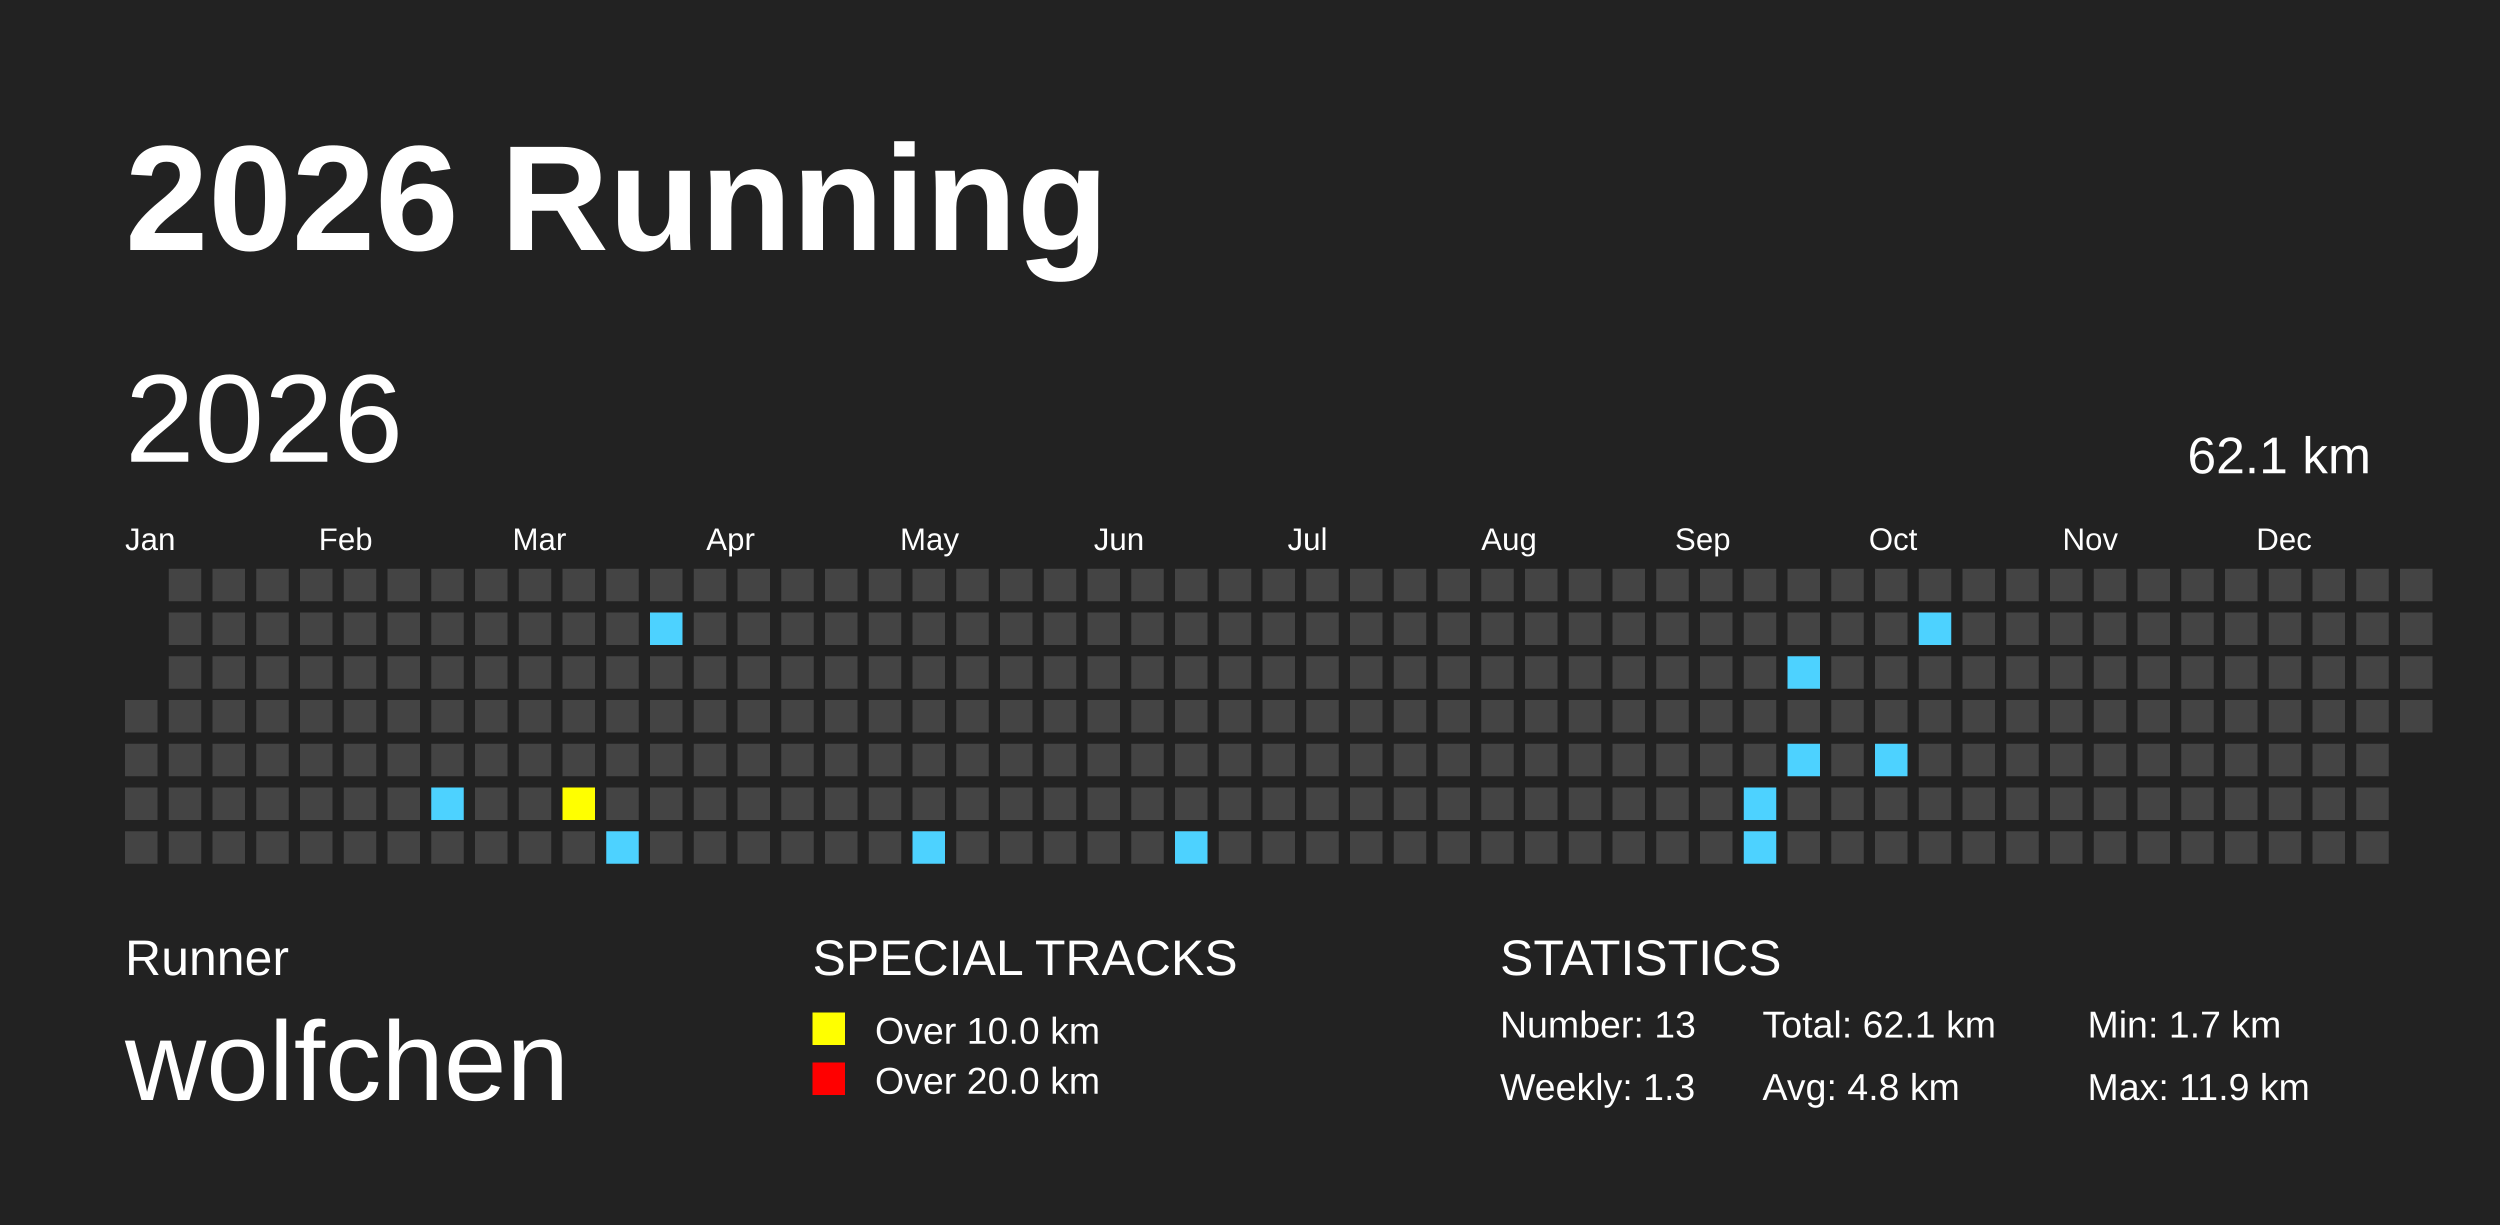
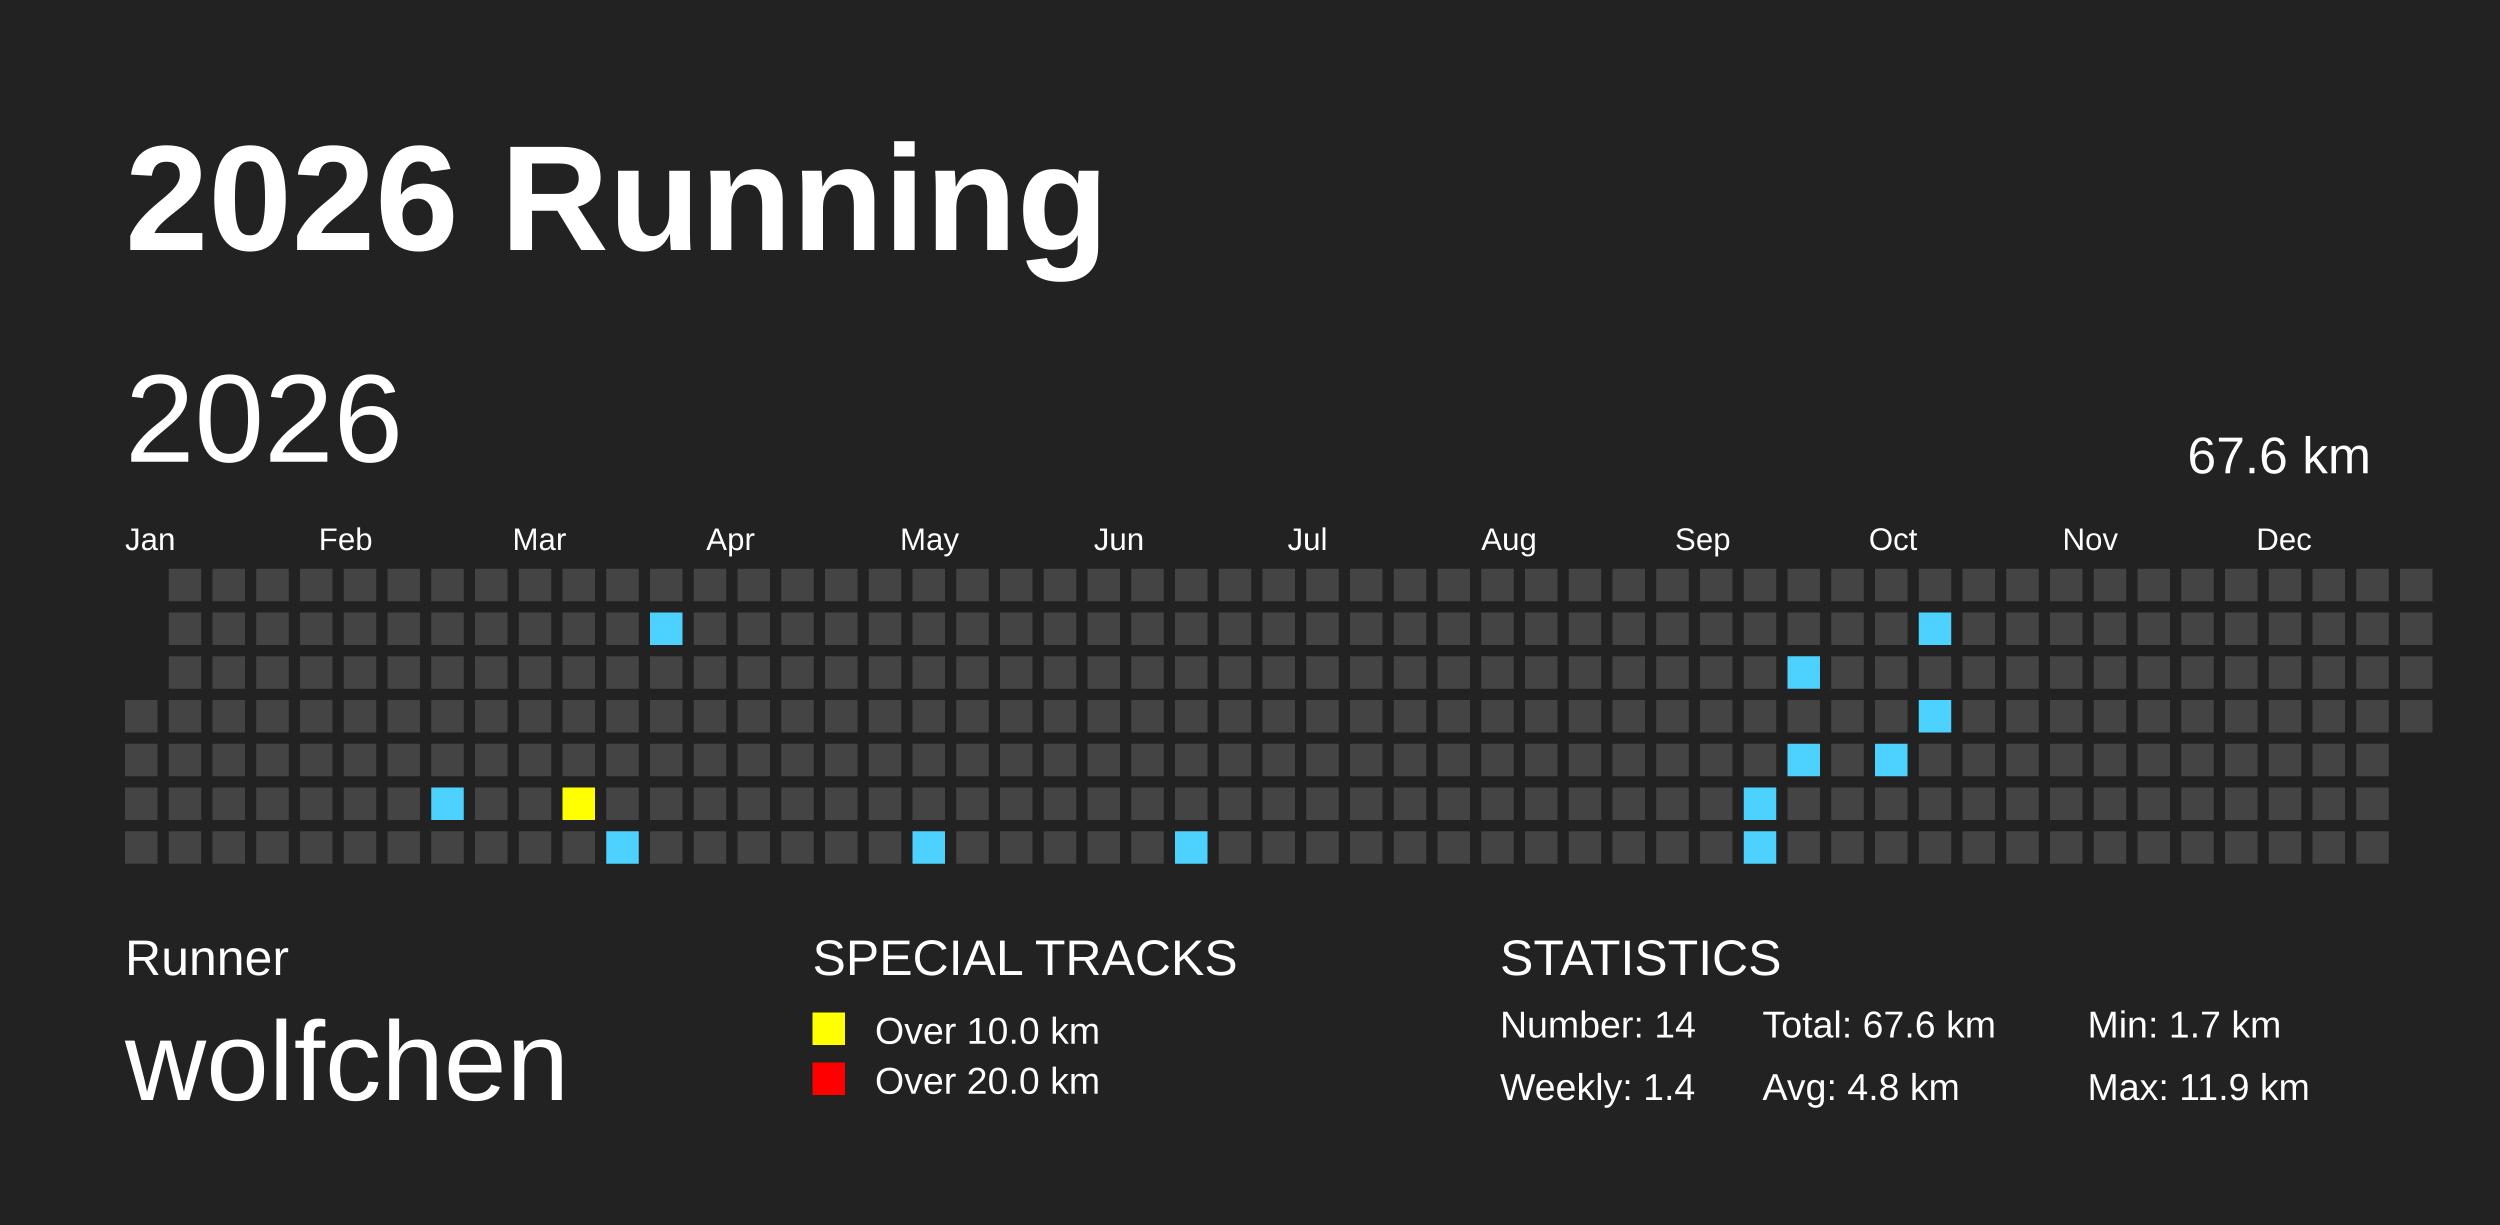
<svg xmlns="http://www.w3.org/2000/svg" baseProfile="full" height="98mm" version="1.1" viewBox="0,0,200,98" width="200mm">
  <defs />
  <rect fill="#222222" height="98" width="200" x="0" y="0" />
  <text fill="#FFFFFF" style="font-size:12px; font-family:Arial; font-weight:bold;" x="10" y="20">2026 Running</text>
  <text fill="#FFFFFF" style="font-size:4px; font-family:Arial" x="10" y="78">Runner</text>
  <text fill="#FFFFFF" style="font-size:9px; font-family:Arial" x="10" y="88">wolfchen</text>
  <text fill="#FFFFFF" style="font-size:4px; font-family:Arial" x="65" y="78">SPECIAL TRACKS</text>
  <rect fill="yellow" height="2.6" width="2.6" x="65" y="81" />
  <text fill="#FFFFFF" style="font-size:3px; font-family:Arial" x="70" y="83.5">Over 10.0 km</text>
  <rect fill="red" height="2.6" width="2.6" x="65" y="85" />
  <text fill="#FFFFFF" style="font-size:3px; font-family:Arial" x="70" y="87.5">Over 20.0 km</text>
  <text fill="#FFFFFF" style="font-size:4px; font-family:Arial" x="120" y="78">STATISTICS</text>
-   <text fill="#FFFFFF" style="font-size:3px; font-family:Arial" x="120" y="83">Number: 13</text>
-   <text fill="#FFFFFF" style="font-size:3px; font-family:Arial" x="120" y="88">Weekly: 1.3</text>
-   <text fill="#FFFFFF" style="font-size:3px; font-family:Arial" x="141" y="83">Total: 62.1 km</text>
+   <text fill="#FFFFFF" style="font-size:3px; font-family:Arial" x="120" y="83">Number: 14</text>
+   <text fill="#FFFFFF" style="font-size:3px; font-family:Arial" x="120" y="88">Weekly: 1.4</text>
+   <text fill="#FFFFFF" style="font-size:3px; font-family:Arial" x="141" y="83">Total: 67.6 km</text>
  <text fill="#FFFFFF" style="font-size:3px; font-family:Arial" x="141" y="88">Avg: 4.8 km</text>
  <text fill="#FFFFFF" style="font-size:3px; font-family:Arial" x="167" y="83">Min: 1.7 km</text>
  <text fill="#FFFFFF" style="font-size:3px; font-family:Arial" x="167" y="88">Max: 11.9 km</text>
  <text dominant-baseline="hanging" fill="#FFFFFF" style="font-size:10.0px; font-family:Arial;" x="10" y="30">2026</text>
-   <text dominant-baseline="hanging" fill="#FFFFFF" style="font-size:4.125px; font-family:Arial;" x="175" y="35">62.1 km</text>
+   <text dominant-baseline="hanging" fill="#FFFFFF" style="font-size:4.125px; font-family:Arial;" x="175" y="35">67.6 km</text>
  <text fill="#FFFFFF" style="font-size:2.5px; font-family:Arial" x="10.0" y="44">Jan</text>
  <text fill="#FFFFFF" style="font-size:2.5px; font-family:Arial" x="25.5" y="44">Feb</text>
  <text fill="#FFFFFF" style="font-size:2.5px; font-family:Arial" x="41.0" y="44">Mar</text>
  <text fill="#FFFFFF" style="font-size:2.5px; font-family:Arial" x="56.5" y="44">Apr</text>
  <text fill="#FFFFFF" style="font-size:2.5px; font-family:Arial" x="72.0" y="44">May</text>
  <text fill="#FFFFFF" style="font-size:2.5px; font-family:Arial" x="87.5" y="44">Jun</text>
  <text fill="#FFFFFF" style="font-size:2.5px; font-family:Arial" x="103.0" y="44">Jul</text>
  <text fill="#FFFFFF" style="font-size:2.5px; font-family:Arial" x="118.5" y="44">Aug</text>
  <text fill="#FFFFFF" style="font-size:2.5px; font-family:Arial" x="134.0" y="44">Sep</text>
  <text fill="#FFFFFF" style="font-size:2.5px; font-family:Arial" x="149.5" y="44">Oct</text>
  <text fill="#FFFFFF" style="font-size:2.5px; font-family:Arial" x="165.0" y="44">Nov</text>
  <text fill="#FFFFFF" style="font-size:2.5px; font-family:Arial" x="180.5" y="44">Dec</text>
  <rect fill="#444444" height="2.6" width="2.6" x="10.0" y="56.0" />
  <rect fill="#444444" height="2.6" width="2.6" x="10.0" y="59.5" />
  <rect fill="#444444" height="2.6" width="2.6" x="10.0" y="63.0" />
  <rect fill="#444444" height="2.6" width="2.6" x="10.0" y="66.5" />
  <rect fill="#444444" height="2.6" width="2.6" x="13.5" y="45.5" />
  <rect fill="#444444" height="2.6" width="2.6" x="13.5" y="49.0" />
  <rect fill="#444444" height="2.6" width="2.6" x="13.5" y="52.5" />
  <rect fill="#444444" height="2.6" width="2.6" x="13.5" y="56.0" />
  <rect fill="#444444" height="2.6" width="2.6" x="13.5" y="59.5" />
  <rect fill="#444444" height="2.6" width="2.6" x="13.5" y="63.0" />
  <rect fill="#444444" height="2.6" width="2.6" x="13.5" y="66.5" />
  <rect fill="#444444" height="2.6" width="2.6" x="17.0" y="45.5" />
  <rect fill="#444444" height="2.6" width="2.6" x="17.0" y="49.0" />
  <rect fill="#444444" height="2.6" width="2.6" x="17.0" y="52.5" />
  <rect fill="#444444" height="2.6" width="2.6" x="17.0" y="56.0" />
  <rect fill="#444444" height="2.6" width="2.6" x="17.0" y="59.5" />
  <rect fill="#444444" height="2.6" width="2.6" x="17.0" y="63.0" />
  <rect fill="#444444" height="2.6" width="2.6" x="17.0" y="66.5" />
  <rect fill="#444444" height="2.6" width="2.6" x="20.5" y="45.5" />
  <rect fill="#444444" height="2.6" width="2.6" x="20.5" y="49.0" />
  <rect fill="#444444" height="2.6" width="2.6" x="20.5" y="52.5" />
  <rect fill="#444444" height="2.6" width="2.6" x="20.5" y="56.0" />
  <rect fill="#444444" height="2.6" width="2.6" x="20.5" y="59.5" />
  <rect fill="#444444" height="2.6" width="2.6" x="20.5" y="63.0" />
  <rect fill="#444444" height="2.6" width="2.6" x="20.5" y="66.5" />
  <rect fill="#444444" height="2.6" width="2.6" x="24.0" y="45.5" />
  <rect fill="#444444" height="2.6" width="2.6" x="24.0" y="49.0" />
  <rect fill="#444444" height="2.6" width="2.6" x="24.0" y="52.5" />
  <rect fill="#444444" height="2.6" width="2.6" x="24.0" y="56.0" />
  <rect fill="#444444" height="2.6" width="2.6" x="24.0" y="59.5" />
  <rect fill="#444444" height="2.6" width="2.6" x="24.0" y="63.0" />
  <rect fill="#444444" height="2.6" width="2.6" x="24.0" y="66.5" />
  <rect fill="#444444" height="2.6" width="2.6" x="27.5" y="45.5" />
  <rect fill="#444444" height="2.6" width="2.6" x="27.5" y="49.0" />
  <rect fill="#444444" height="2.6" width="2.6" x="27.5" y="52.5" />
  <rect fill="#444444" height="2.6" width="2.6" x="27.5" y="56.0" />
  <rect fill="#444444" height="2.6" width="2.6" x="27.5" y="59.5" />
  <rect fill="#444444" height="2.6" width="2.6" x="27.5" y="63.0" />
  <rect fill="#444444" height="2.6" width="2.6" x="27.5" y="66.5" />
  <rect fill="#444444" height="2.6" width="2.6" x="31.0" y="45.5" />
  <rect fill="#444444" height="2.6" width="2.6" x="31.0" y="49.0" />
  <rect fill="#444444" height="2.6" width="2.6" x="31.0" y="52.5" />
  <rect fill="#444444" height="2.6" width="2.6" x="31.0" y="56.0" />
  <rect fill="#444444" height="2.6" width="2.6" x="31.0" y="59.5" />
  <rect fill="#444444" height="2.6" width="2.6" x="31.0" y="63.0" />
  <rect fill="#444444" height="2.6" width="2.6" x="31.0" y="66.5" />
  <rect fill="#444444" height="2.6" width="2.6" x="34.5" y="45.5" />
  <rect fill="#444444" height="2.6" width="2.6" x="34.5" y="49.0" />
  <rect fill="#444444" height="2.6" width="2.6" x="34.5" y="52.5" />
  <rect fill="#444444" height="2.6" width="2.6" x="34.5" y="56.0" />
  <rect fill="#444444" height="2.6" width="2.6" x="34.5" y="59.5" />
  <rect fill="#4DD2FF" height="2.6" width="2.6" x="34.5" y="63.0" />
  <rect fill="#444444" height="2.6" width="2.6" x="34.5" y="66.5" />
  <rect fill="#444444" height="2.6" width="2.6" x="38.0" y="45.5" />
  <rect fill="#444444" height="2.6" width="2.6" x="38.0" y="49.0" />
  <rect fill="#444444" height="2.6" width="2.6" x="38.0" y="52.5" />
  <rect fill="#444444" height="2.6" width="2.6" x="38.0" y="56.0" />
  <rect fill="#444444" height="2.6" width="2.6" x="38.0" y="59.5" />
  <rect fill="#444444" height="2.6" width="2.6" x="38.0" y="63.0" />
  <rect fill="#444444" height="2.6" width="2.6" x="38.0" y="66.5" />
  <rect fill="#444444" height="2.6" width="2.6" x="41.5" y="45.5" />
  <rect fill="#444444" height="2.6" width="2.6" x="41.5" y="49.0" />
  <rect fill="#444444" height="2.6" width="2.6" x="41.5" y="52.5" />
  <rect fill="#444444" height="2.6" width="2.6" x="41.5" y="56.0" />
  <rect fill="#444444" height="2.6" width="2.6" x="41.5" y="59.5" />
  <rect fill="#444444" height="2.6" width="2.6" x="41.5" y="63.0" />
  <rect fill="#444444" height="2.6" width="2.6" x="41.5" y="66.5" />
  <rect fill="#444444" height="2.6" width="2.6" x="45.0" y="45.5" />
  <rect fill="#444444" height="2.6" width="2.6" x="45.0" y="49.0" />
  <rect fill="#444444" height="2.6" width="2.6" x="45.0" y="52.5" />
  <rect fill="#444444" height="2.6" width="2.6" x="45.0" y="56.0" />
  <rect fill="#444444" height="2.6" width="2.6" x="45.0" y="59.5" />
  <rect fill="yellow" height="2.6" width="2.6" x="45.0" y="63.0" />
  <rect fill="#444444" height="2.6" width="2.6" x="45.0" y="66.5" />
  <rect fill="#444444" height="2.6" width="2.6" x="48.5" y="45.5" />
  <rect fill="#444444" height="2.6" width="2.6" x="48.5" y="49.0" />
  <rect fill="#444444" height="2.6" width="2.6" x="48.5" y="52.5" />
  <rect fill="#444444" height="2.6" width="2.6" x="48.5" y="56.0" />
  <rect fill="#444444" height="2.6" width="2.6" x="48.5" y="59.5" />
  <rect fill="#444444" height="2.6" width="2.6" x="48.5" y="63.0" />
  <rect fill="#4DD2FF" height="2.6" width="2.6" x="48.5" y="66.5" />
  <rect fill="#444444" height="2.6" width="2.6" x="52.0" y="45.5" />
  <rect fill="#4DD2FF" height="2.6" width="2.6" x="52.0" y="49.0" />
  <rect fill="#444444" height="2.6" width="2.6" x="52.0" y="52.5" />
  <rect fill="#444444" height="2.6" width="2.6" x="52.0" y="56.0" />
  <rect fill="#444444" height="2.6" width="2.6" x="52.0" y="59.5" />
  <rect fill="#444444" height="2.6" width="2.6" x="52.0" y="63.0" />
  <rect fill="#444444" height="2.6" width="2.6" x="52.0" y="66.5" />
  <rect fill="#444444" height="2.6" width="2.6" x="55.5" y="45.5" />
  <rect fill="#444444" height="2.6" width="2.6" x="55.5" y="49.0" />
  <rect fill="#444444" height="2.6" width="2.6" x="55.5" y="52.5" />
  <rect fill="#444444" height="2.6" width="2.6" x="55.5" y="56.0" />
  <rect fill="#444444" height="2.6" width="2.6" x="55.5" y="59.5" />
  <rect fill="#444444" height="2.6" width="2.6" x="55.5" y="63.0" />
  <rect fill="#444444" height="2.6" width="2.6" x="55.5" y="66.5" />
  <rect fill="#444444" height="2.6" width="2.6" x="59.0" y="45.5" />
  <rect fill="#444444" height="2.6" width="2.6" x="59.0" y="49.0" />
  <rect fill="#444444" height="2.6" width="2.6" x="59.0" y="52.5" />
  <rect fill="#444444" height="2.6" width="2.6" x="59.0" y="56.0" />
  <rect fill="#444444" height="2.6" width="2.6" x="59.0" y="59.5" />
  <rect fill="#444444" height="2.6" width="2.6" x="59.0" y="63.0" />
  <rect fill="#444444" height="2.6" width="2.6" x="59.0" y="66.5" />
  <rect fill="#444444" height="2.6" width="2.6" x="62.5" y="45.5" />
  <rect fill="#444444" height="2.6" width="2.6" x="62.5" y="49.0" />
  <rect fill="#444444" height="2.6" width="2.6" x="62.5" y="52.5" />
  <rect fill="#444444" height="2.6" width="2.6" x="62.5" y="56.0" />
  <rect fill="#444444" height="2.6" width="2.6" x="62.5" y="59.5" />
  <rect fill="#444444" height="2.6" width="2.6" x="62.5" y="63.0" />
  <rect fill="#444444" height="2.6" width="2.6" x="62.5" y="66.5" />
  <rect fill="#444444" height="2.6" width="2.6" x="66.0" y="45.5" />
  <rect fill="#444444" height="2.6" width="2.6" x="66.0" y="49.0" />
  <rect fill="#444444" height="2.6" width="2.6" x="66.0" y="52.5" />
  <rect fill="#444444" height="2.6" width="2.6" x="66.0" y="56.0" />
  <rect fill="#444444" height="2.6" width="2.6" x="66.0" y="59.5" />
  <rect fill="#444444" height="2.6" width="2.6" x="66.0" y="63.0" />
  <rect fill="#444444" height="2.6" width="2.6" x="66.0" y="66.5" />
  <rect fill="#444444" height="2.6" width="2.6" x="69.5" y="45.5" />
  <rect fill="#444444" height="2.6" width="2.6" x="69.5" y="49.0" />
  <rect fill="#444444" height="2.6" width="2.6" x="69.5" y="52.5" />
  <rect fill="#444444" height="2.6" width="2.6" x="69.5" y="56.0" />
  <rect fill="#444444" height="2.6" width="2.6" x="69.5" y="59.5" />
  <rect fill="#444444" height="2.6" width="2.6" x="69.5" y="63.0" />
  <rect fill="#444444" height="2.6" width="2.6" x="69.5" y="66.5" />
  <rect fill="#444444" height="2.6" width="2.6" x="73.0" y="45.5" />
  <rect fill="#444444" height="2.6" width="2.6" x="73.0" y="49.0" />
  <rect fill="#444444" height="2.6" width="2.6" x="73.0" y="52.5" />
  <rect fill="#444444" height="2.6" width="2.6" x="73.0" y="56.0" />
  <rect fill="#444444" height="2.6" width="2.6" x="73.0" y="59.5" />
  <rect fill="#444444" height="2.6" width="2.6" x="73.0" y="63.0" />
  <rect fill="#4DD2FF" height="2.6" width="2.6" x="73.0" y="66.5" />
  <rect fill="#444444" height="2.6" width="2.6" x="76.5" y="45.5" />
  <rect fill="#444444" height="2.6" width="2.6" x="76.5" y="49.0" />
  <rect fill="#444444" height="2.6" width="2.6" x="76.5" y="52.5" />
  <rect fill="#444444" height="2.6" width="2.6" x="76.5" y="56.0" />
  <rect fill="#444444" height="2.6" width="2.6" x="76.5" y="59.5" />
  <rect fill="#444444" height="2.6" width="2.6" x="76.5" y="63.0" />
  <rect fill="#444444" height="2.6" width="2.6" x="76.5" y="66.5" />
  <rect fill="#444444" height="2.6" width="2.6" x="80.0" y="45.5" />
  <rect fill="#444444" height="2.6" width="2.6" x="80.0" y="49.0" />
  <rect fill="#444444" height="2.6" width="2.6" x="80.0" y="52.5" />
  <rect fill="#444444" height="2.6" width="2.6" x="80.0" y="56.0" />
  <rect fill="#444444" height="2.6" width="2.6" x="80.0" y="59.5" />
  <rect fill="#444444" height="2.6" width="2.6" x="80.0" y="63.0" />
  <rect fill="#444444" height="2.6" width="2.6" x="80.0" y="66.5" />
  <rect fill="#444444" height="2.6" width="2.6" x="83.5" y="45.5" />
  <rect fill="#444444" height="2.6" width="2.6" x="83.5" y="49.0" />
  <rect fill="#444444" height="2.6" width="2.6" x="83.5" y="52.5" />
  <rect fill="#444444" height="2.6" width="2.6" x="83.5" y="56.0" />
  <rect fill="#444444" height="2.6" width="2.6" x="83.5" y="59.5" />
  <rect fill="#444444" height="2.6" width="2.6" x="83.5" y="63.0" />
  <rect fill="#444444" height="2.6" width="2.6" x="83.5" y="66.5" />
  <rect fill="#444444" height="2.6" width="2.6" x="87.0" y="45.5" />
  <rect fill="#444444" height="2.6" width="2.6" x="87.0" y="49.0" />
  <rect fill="#444444" height="2.6" width="2.6" x="87.0" y="52.5" />
  <rect fill="#444444" height="2.6" width="2.6" x="87.0" y="56.0" />
  <rect fill="#444444" height="2.6" width="2.6" x="87.0" y="59.5" />
  <rect fill="#444444" height="2.6" width="2.6" x="87.0" y="63.0" />
  <rect fill="#444444" height="2.6" width="2.6" x="87.0" y="66.5" />
  <rect fill="#444444" height="2.6" width="2.6" x="90.5" y="45.5" />
  <rect fill="#444444" height="2.6" width="2.6" x="90.5" y="49.0" />
  <rect fill="#444444" height="2.6" width="2.6" x="90.5" y="52.5" />
  <rect fill="#444444" height="2.6" width="2.6" x="90.5" y="56.0" />
  <rect fill="#444444" height="2.6" width="2.6" x="90.5" y="59.5" />
  <rect fill="#444444" height="2.6" width="2.6" x="90.5" y="63.0" />
  <rect fill="#444444" height="2.6" width="2.6" x="90.5" y="66.5" />
  <rect fill="#444444" height="2.6" width="2.6" x="94.0" y="45.5" />
  <rect fill="#444444" height="2.6" width="2.6" x="94.0" y="49.0" />
  <rect fill="#444444" height="2.6" width="2.6" x="94.0" y="52.5" />
  <rect fill="#444444" height="2.6" width="2.6" x="94.0" y="56.0" />
  <rect fill="#444444" height="2.6" width="2.6" x="94.0" y="59.5" />
  <rect fill="#444444" height="2.6" width="2.6" x="94.0" y="63.0" />
  <rect fill="#4DD2FF" height="2.6" width="2.6" x="94.0" y="66.5" />
  <rect fill="#444444" height="2.6" width="2.6" x="97.5" y="45.5" />
  <rect fill="#444444" height="2.6" width="2.6" x="97.5" y="49.0" />
  <rect fill="#444444" height="2.6" width="2.6" x="97.5" y="52.5" />
  <rect fill="#444444" height="2.6" width="2.6" x="97.5" y="56.0" />
  <rect fill="#444444" height="2.6" width="2.6" x="97.5" y="59.5" />
  <rect fill="#444444" height="2.6" width="2.6" x="97.5" y="63.0" />
  <rect fill="#444444" height="2.6" width="2.6" x="97.5" y="66.5" />
  <rect fill="#444444" height="2.6" width="2.6" x="101.0" y="45.5" />
  <rect fill="#444444" height="2.6" width="2.6" x="101.0" y="49.0" />
  <rect fill="#444444" height="2.6" width="2.6" x="101.0" y="52.5" />
  <rect fill="#444444" height="2.6" width="2.6" x="101.0" y="56.0" />
  <rect fill="#444444" height="2.6" width="2.6" x="101.0" y="59.5" />
  <rect fill="#444444" height="2.6" width="2.6" x="101.0" y="63.0" />
  <rect fill="#444444" height="2.6" width="2.6" x="101.0" y="66.5" />
  <rect fill="#444444" height="2.6" width="2.6" x="104.5" y="45.5" />
  <rect fill="#444444" height="2.6" width="2.6" x="104.5" y="49.0" />
  <rect fill="#444444" height="2.6" width="2.6" x="104.5" y="52.5" />
  <rect fill="#444444" height="2.6" width="2.6" x="104.5" y="56.0" />
  <rect fill="#444444" height="2.6" width="2.6" x="104.5" y="59.5" />
  <rect fill="#444444" height="2.6" width="2.6" x="104.5" y="63.0" />
  <rect fill="#444444" height="2.6" width="2.6" x="104.5" y="66.5" />
  <rect fill="#444444" height="2.6" width="2.6" x="108.0" y="45.5" />
  <rect fill="#444444" height="2.6" width="2.6" x="108.0" y="49.0" />
  <rect fill="#444444" height="2.6" width="2.6" x="108.0" y="52.5" />
  <rect fill="#444444" height="2.6" width="2.6" x="108.0" y="56.0" />
  <rect fill="#444444" height="2.6" width="2.6" x="108.0" y="59.5" />
  <rect fill="#444444" height="2.6" width="2.6" x="108.0" y="63.0" />
  <rect fill="#444444" height="2.6" width="2.6" x="108.0" y="66.5" />
  <rect fill="#444444" height="2.6" width="2.6" x="111.5" y="45.5" />
  <rect fill="#444444" height="2.6" width="2.6" x="111.5" y="49.0" />
  <rect fill="#444444" height="2.6" width="2.6" x="111.5" y="52.5" />
  <rect fill="#444444" height="2.6" width="2.6" x="111.5" y="56.0" />
  <rect fill="#444444" height="2.6" width="2.6" x="111.5" y="59.5" />
  <rect fill="#444444" height="2.6" width="2.6" x="111.5" y="63.0" />
  <rect fill="#444444" height="2.6" width="2.6" x="111.5" y="66.5" />
  <rect fill="#444444" height="2.6" width="2.6" x="115.0" y="45.5" />
  <rect fill="#444444" height="2.6" width="2.6" x="115.0" y="49.0" />
  <rect fill="#444444" height="2.6" width="2.6" x="115.0" y="52.5" />
  <rect fill="#444444" height="2.6" width="2.6" x="115.0" y="56.0" />
  <rect fill="#444444" height="2.6" width="2.6" x="115.0" y="59.5" />
  <rect fill="#444444" height="2.6" width="2.6" x="115.0" y="63.0" />
  <rect fill="#444444" height="2.6" width="2.6" x="115.0" y="66.5" />
  <rect fill="#444444" height="2.6" width="2.6" x="118.5" y="45.5" />
  <rect fill="#444444" height="2.6" width="2.6" x="118.5" y="49.0" />
  <rect fill="#444444" height="2.6" width="2.6" x="118.5" y="52.5" />
  <rect fill="#444444" height="2.6" width="2.6" x="118.5" y="56.0" />
  <rect fill="#444444" height="2.6" width="2.6" x="118.5" y="59.5" />
  <rect fill="#444444" height="2.6" width="2.6" x="118.5" y="63.0" />
  <rect fill="#444444" height="2.6" width="2.6" x="118.5" y="66.5" />
  <rect fill="#444444" height="2.6" width="2.6" x="122.0" y="45.5" />
  <rect fill="#444444" height="2.6" width="2.6" x="122.0" y="49.0" />
  <rect fill="#444444" height="2.6" width="2.6" x="122.0" y="52.5" />
  <rect fill="#444444" height="2.6" width="2.6" x="122.0" y="56.0" />
  <rect fill="#444444" height="2.6" width="2.6" x="122.0" y="59.5" />
  <rect fill="#444444" height="2.6" width="2.6" x="122.0" y="63.0" />
  <rect fill="#444444" height="2.6" width="2.6" x="122.0" y="66.5" />
  <rect fill="#444444" height="2.6" width="2.6" x="125.5" y="45.5" />
  <rect fill="#444444" height="2.6" width="2.6" x="125.5" y="49.0" />
  <rect fill="#444444" height="2.6" width="2.6" x="125.5" y="52.5" />
  <rect fill="#444444" height="2.6" width="2.6" x="125.5" y="56.0" />
  <rect fill="#444444" height="2.6" width="2.6" x="125.5" y="59.5" />
  <rect fill="#444444" height="2.6" width="2.6" x="125.5" y="63.0" />
  <rect fill="#444444" height="2.6" width="2.6" x="125.5" y="66.5" />
  <rect fill="#444444" height="2.6" width="2.6" x="129.0" y="45.5" />
  <rect fill="#444444" height="2.6" width="2.6" x="129.0" y="49.0" />
  <rect fill="#444444" height="2.6" width="2.6" x="129.0" y="52.5" />
  <rect fill="#444444" height="2.6" width="2.6" x="129.0" y="56.0" />
  <rect fill="#444444" height="2.6" width="2.6" x="129.0" y="59.5" />
  <rect fill="#444444" height="2.6" width="2.6" x="129.0" y="63.0" />
  <rect fill="#444444" height="2.6" width="2.6" x="129.0" y="66.5" />
  <rect fill="#444444" height="2.6" width="2.6" x="132.5" y="45.5" />
  <rect fill="#444444" height="2.6" width="2.6" x="132.5" y="49.0" />
  <rect fill="#444444" height="2.6" width="2.6" x="132.5" y="52.5" />
  <rect fill="#444444" height="2.6" width="2.6" x="132.5" y="56.0" />
  <rect fill="#444444" height="2.6" width="2.6" x="132.5" y="59.5" />
  <rect fill="#444444" height="2.6" width="2.6" x="132.5" y="63.0" />
  <rect fill="#444444" height="2.6" width="2.6" x="132.5" y="66.5" />
  <rect fill="#444444" height="2.6" width="2.6" x="136.0" y="45.5" />
  <rect fill="#444444" height="2.6" width="2.6" x="136.0" y="49.0" />
  <rect fill="#444444" height="2.6" width="2.6" x="136.0" y="52.5" />
  <rect fill="#444444" height="2.6" width="2.6" x="136.0" y="56.0" />
  <rect fill="#444444" height="2.6" width="2.6" x="136.0" y="59.5" />
  <rect fill="#444444" height="2.6" width="2.6" x="136.0" y="63.0" />
  <rect fill="#444444" height="2.6" width="2.6" x="136.0" y="66.5" />
  <rect fill="#444444" height="2.6" width="2.6" x="139.5" y="45.5" />
  <rect fill="#444444" height="2.6" width="2.6" x="139.5" y="49.0" />
  <rect fill="#444444" height="2.6" width="2.6" x="139.5" y="52.5" />
  <rect fill="#444444" height="2.6" width="2.6" x="139.5" y="56.0" />
  <rect fill="#444444" height="2.6" width="2.6" x="139.5" y="59.5" />
  <rect fill="#4DD2FF" height="2.6" width="2.6" x="139.5" y="63.0" />
  <rect fill="#4DD2FF" height="2.6" width="2.6" x="139.5" y="66.5" />
  <rect fill="#444444" height="2.6" width="2.6" x="143.0" y="45.5" />
  <rect fill="#444444" height="2.6" width="2.6" x="143.0" y="49.0" />
  <rect fill="#4DD2FF" height="2.6" width="2.6" x="143.0" y="52.5" />
  <rect fill="#444444" height="2.6" width="2.6" x="143.0" y="56.0" />
  <rect fill="#4DD2FF" height="2.6" width="2.6" x="143.0" y="59.5" />
  <rect fill="#444444" height="2.6" width="2.6" x="143.0" y="63.0" />
  <rect fill="#444444" height="2.6" width="2.6" x="143.0" y="66.5" />
  <rect fill="#444444" height="2.6" width="2.6" x="146.5" y="45.5" />
  <rect fill="#444444" height="2.6" width="2.6" x="146.5" y="49.0" />
  <rect fill="#444444" height="2.6" width="2.6" x="146.5" y="52.5" />
  <rect fill="#444444" height="2.6" width="2.6" x="146.5" y="56.0" />
  <rect fill="#444444" height="2.6" width="2.6" x="146.5" y="59.5" />
  <rect fill="#444444" height="2.6" width="2.6" x="146.5" y="63.0" />
  <rect fill="#444444" height="2.6" width="2.6" x="146.5" y="66.5" />
  <rect fill="#444444" height="2.6" width="2.6" x="150.0" y="45.5" />
  <rect fill="#444444" height="2.6" width="2.6" x="150.0" y="49.0" />
  <rect fill="#444444" height="2.6" width="2.6" x="150.0" y="52.5" />
  <rect fill="#444444" height="2.6" width="2.6" x="150.0" y="56.0" />
  <rect fill="#4DD2FF" height="2.6" width="2.6" x="150.0" y="59.5" />
  <rect fill="#444444" height="2.6" width="2.6" x="150.0" y="63.0" />
  <rect fill="#444444" height="2.6" width="2.6" x="150.0" y="66.5" />
  <rect fill="#444444" height="2.6" width="2.6" x="153.5" y="45.5" />
  <rect fill="#4DD2FF" height="2.6" width="2.6" x="153.5" y="49.0" />
  <rect fill="#444444" height="2.6" width="2.6" x="153.5" y="52.5" />
-   <rect fill="#444444" height="2.6" width="2.6" x="153.5" y="56.0" />
+   <rect fill="#4DD2FF" height="2.6" width="2.6" x="153.5" y="56.0" />
  <rect fill="#444444" height="2.6" width="2.6" x="153.5" y="59.5" />
  <rect fill="#444444" height="2.6" width="2.6" x="153.5" y="63.0" />
  <rect fill="#444444" height="2.6" width="2.6" x="153.5" y="66.5" />
  <rect fill="#444444" height="2.6" width="2.6" x="157.0" y="45.5" />
  <rect fill="#444444" height="2.6" width="2.6" x="157.0" y="49.0" />
  <rect fill="#444444" height="2.6" width="2.6" x="157.0" y="52.5" />
  <rect fill="#444444" height="2.6" width="2.6" x="157.0" y="56.0" />
  <rect fill="#444444" height="2.6" width="2.6" x="157.0" y="59.5" />
  <rect fill="#444444" height="2.6" width="2.6" x="157.0" y="63.0" />
  <rect fill="#444444" height="2.6" width="2.6" x="157.0" y="66.5" />
  <rect fill="#444444" height="2.6" width="2.6" x="160.5" y="45.5" />
  <rect fill="#444444" height="2.6" width="2.6" x="160.5" y="49.0" />
  <rect fill="#444444" height="2.6" width="2.6" x="160.5" y="52.5" />
  <rect fill="#444444" height="2.6" width="2.6" x="160.5" y="56.0" />
  <rect fill="#444444" height="2.6" width="2.6" x="160.5" y="59.5" />
  <rect fill="#444444" height="2.6" width="2.6" x="160.5" y="63.0" />
  <rect fill="#444444" height="2.6" width="2.6" x="160.5" y="66.5" />
  <rect fill="#444444" height="2.6" width="2.6" x="164.0" y="45.5" />
  <rect fill="#444444" height="2.6" width="2.6" x="164.0" y="49.0" />
  <rect fill="#444444" height="2.6" width="2.6" x="164.0" y="52.5" />
  <rect fill="#444444" height="2.6" width="2.6" x="164.0" y="56.0" />
  <rect fill="#444444" height="2.6" width="2.6" x="164.0" y="59.5" />
  <rect fill="#444444" height="2.6" width="2.6" x="164.0" y="63.0" />
  <rect fill="#444444" height="2.6" width="2.6" x="164.0" y="66.5" />
  <rect fill="#444444" height="2.6" width="2.6" x="167.5" y="45.5" />
  <rect fill="#444444" height="2.6" width="2.6" x="167.5" y="49.0" />
  <rect fill="#444444" height="2.6" width="2.6" x="167.5" y="52.5" />
  <rect fill="#444444" height="2.6" width="2.6" x="167.5" y="56.0" />
  <rect fill="#444444" height="2.6" width="2.6" x="167.5" y="59.5" />
  <rect fill="#444444" height="2.6" width="2.6" x="167.5" y="63.0" />
  <rect fill="#444444" height="2.6" width="2.6" x="167.5" y="66.5" />
  <rect fill="#444444" height="2.6" width="2.6" x="171.0" y="45.5" />
  <rect fill="#444444" height="2.6" width="2.6" x="171.0" y="49.0" />
  <rect fill="#444444" height="2.6" width="2.6" x="171.0" y="52.5" />
  <rect fill="#444444" height="2.6" width="2.6" x="171.0" y="56.0" />
  <rect fill="#444444" height="2.6" width="2.6" x="171.0" y="59.5" />
  <rect fill="#444444" height="2.6" width="2.6" x="171.0" y="63.0" />
  <rect fill="#444444" height="2.6" width="2.6" x="171.0" y="66.5" />
  <rect fill="#444444" height="2.6" width="2.6" x="174.5" y="45.5" />
  <rect fill="#444444" height="2.6" width="2.6" x="174.5" y="49.0" />
  <rect fill="#444444" height="2.6" width="2.6" x="174.5" y="52.5" />
  <rect fill="#444444" height="2.6" width="2.6" x="174.5" y="56.0" />
  <rect fill="#444444" height="2.6" width="2.6" x="174.5" y="59.5" />
  <rect fill="#444444" height="2.6" width="2.6" x="174.5" y="63.0" />
  <rect fill="#444444" height="2.6" width="2.6" x="174.5" y="66.5" />
  <rect fill="#444444" height="2.6" width="2.6" x="178.0" y="45.5" />
  <rect fill="#444444" height="2.6" width="2.6" x="178.0" y="49.0" />
  <rect fill="#444444" height="2.6" width="2.6" x="178.0" y="52.5" />
  <rect fill="#444444" height="2.6" width="2.6" x="178.0" y="56.0" />
  <rect fill="#444444" height="2.6" width="2.6" x="178.0" y="59.5" />
  <rect fill="#444444" height="2.6" width="2.6" x="178.0" y="63.0" />
  <rect fill="#444444" height="2.6" width="2.6" x="178.0" y="66.5" />
  <rect fill="#444444" height="2.6" width="2.6" x="181.5" y="45.5" />
  <rect fill="#444444" height="2.6" width="2.6" x="181.5" y="49.0" />
  <rect fill="#444444" height="2.6" width="2.6" x="181.5" y="52.5" />
  <rect fill="#444444" height="2.6" width="2.6" x="181.5" y="56.0" />
  <rect fill="#444444" height="2.6" width="2.6" x="181.5" y="59.5" />
  <rect fill="#444444" height="2.6" width="2.6" x="181.5" y="63.0" />
  <rect fill="#444444" height="2.6" width="2.6" x="181.5" y="66.5" />
  <rect fill="#444444" height="2.6" width="2.6" x="185.0" y="45.5" />
  <rect fill="#444444" height="2.6" width="2.6" x="185.0" y="49.0" />
  <rect fill="#444444" height="2.6" width="2.6" x="185.0" y="52.5" />
  <rect fill="#444444" height="2.6" width="2.6" x="185.0" y="56.0" />
  <rect fill="#444444" height="2.6" width="2.6" x="185.0" y="59.5" />
  <rect fill="#444444" height="2.6" width="2.6" x="185.0" y="63.0" />
  <rect fill="#444444" height="2.6" width="2.6" x="185.0" y="66.5" />
  <rect fill="#444444" height="2.6" width="2.6" x="188.5" y="45.5" />
  <rect fill="#444444" height="2.6" width="2.6" x="188.5" y="49.0" />
  <rect fill="#444444" height="2.6" width="2.6" x="188.5" y="52.5" />
  <rect fill="#444444" height="2.6" width="2.6" x="188.5" y="56.0" />
  <rect fill="#444444" height="2.6" width="2.6" x="188.5" y="59.5" />
  <rect fill="#444444" height="2.6" width="2.6" x="188.5" y="63.0" />
  <rect fill="#444444" height="2.6" width="2.6" x="188.5" y="66.5" />
  <rect fill="#444444" height="2.6" width="2.6" x="192.0" y="45.5" />
  <rect fill="#444444" height="2.6" width="2.6" x="192.0" y="49.0" />
  <rect fill="#444444" height="2.6" width="2.6" x="192.0" y="52.5" />
  <rect fill="#444444" height="2.6" width="2.6" x="192.0" y="56.0" />
</svg>
